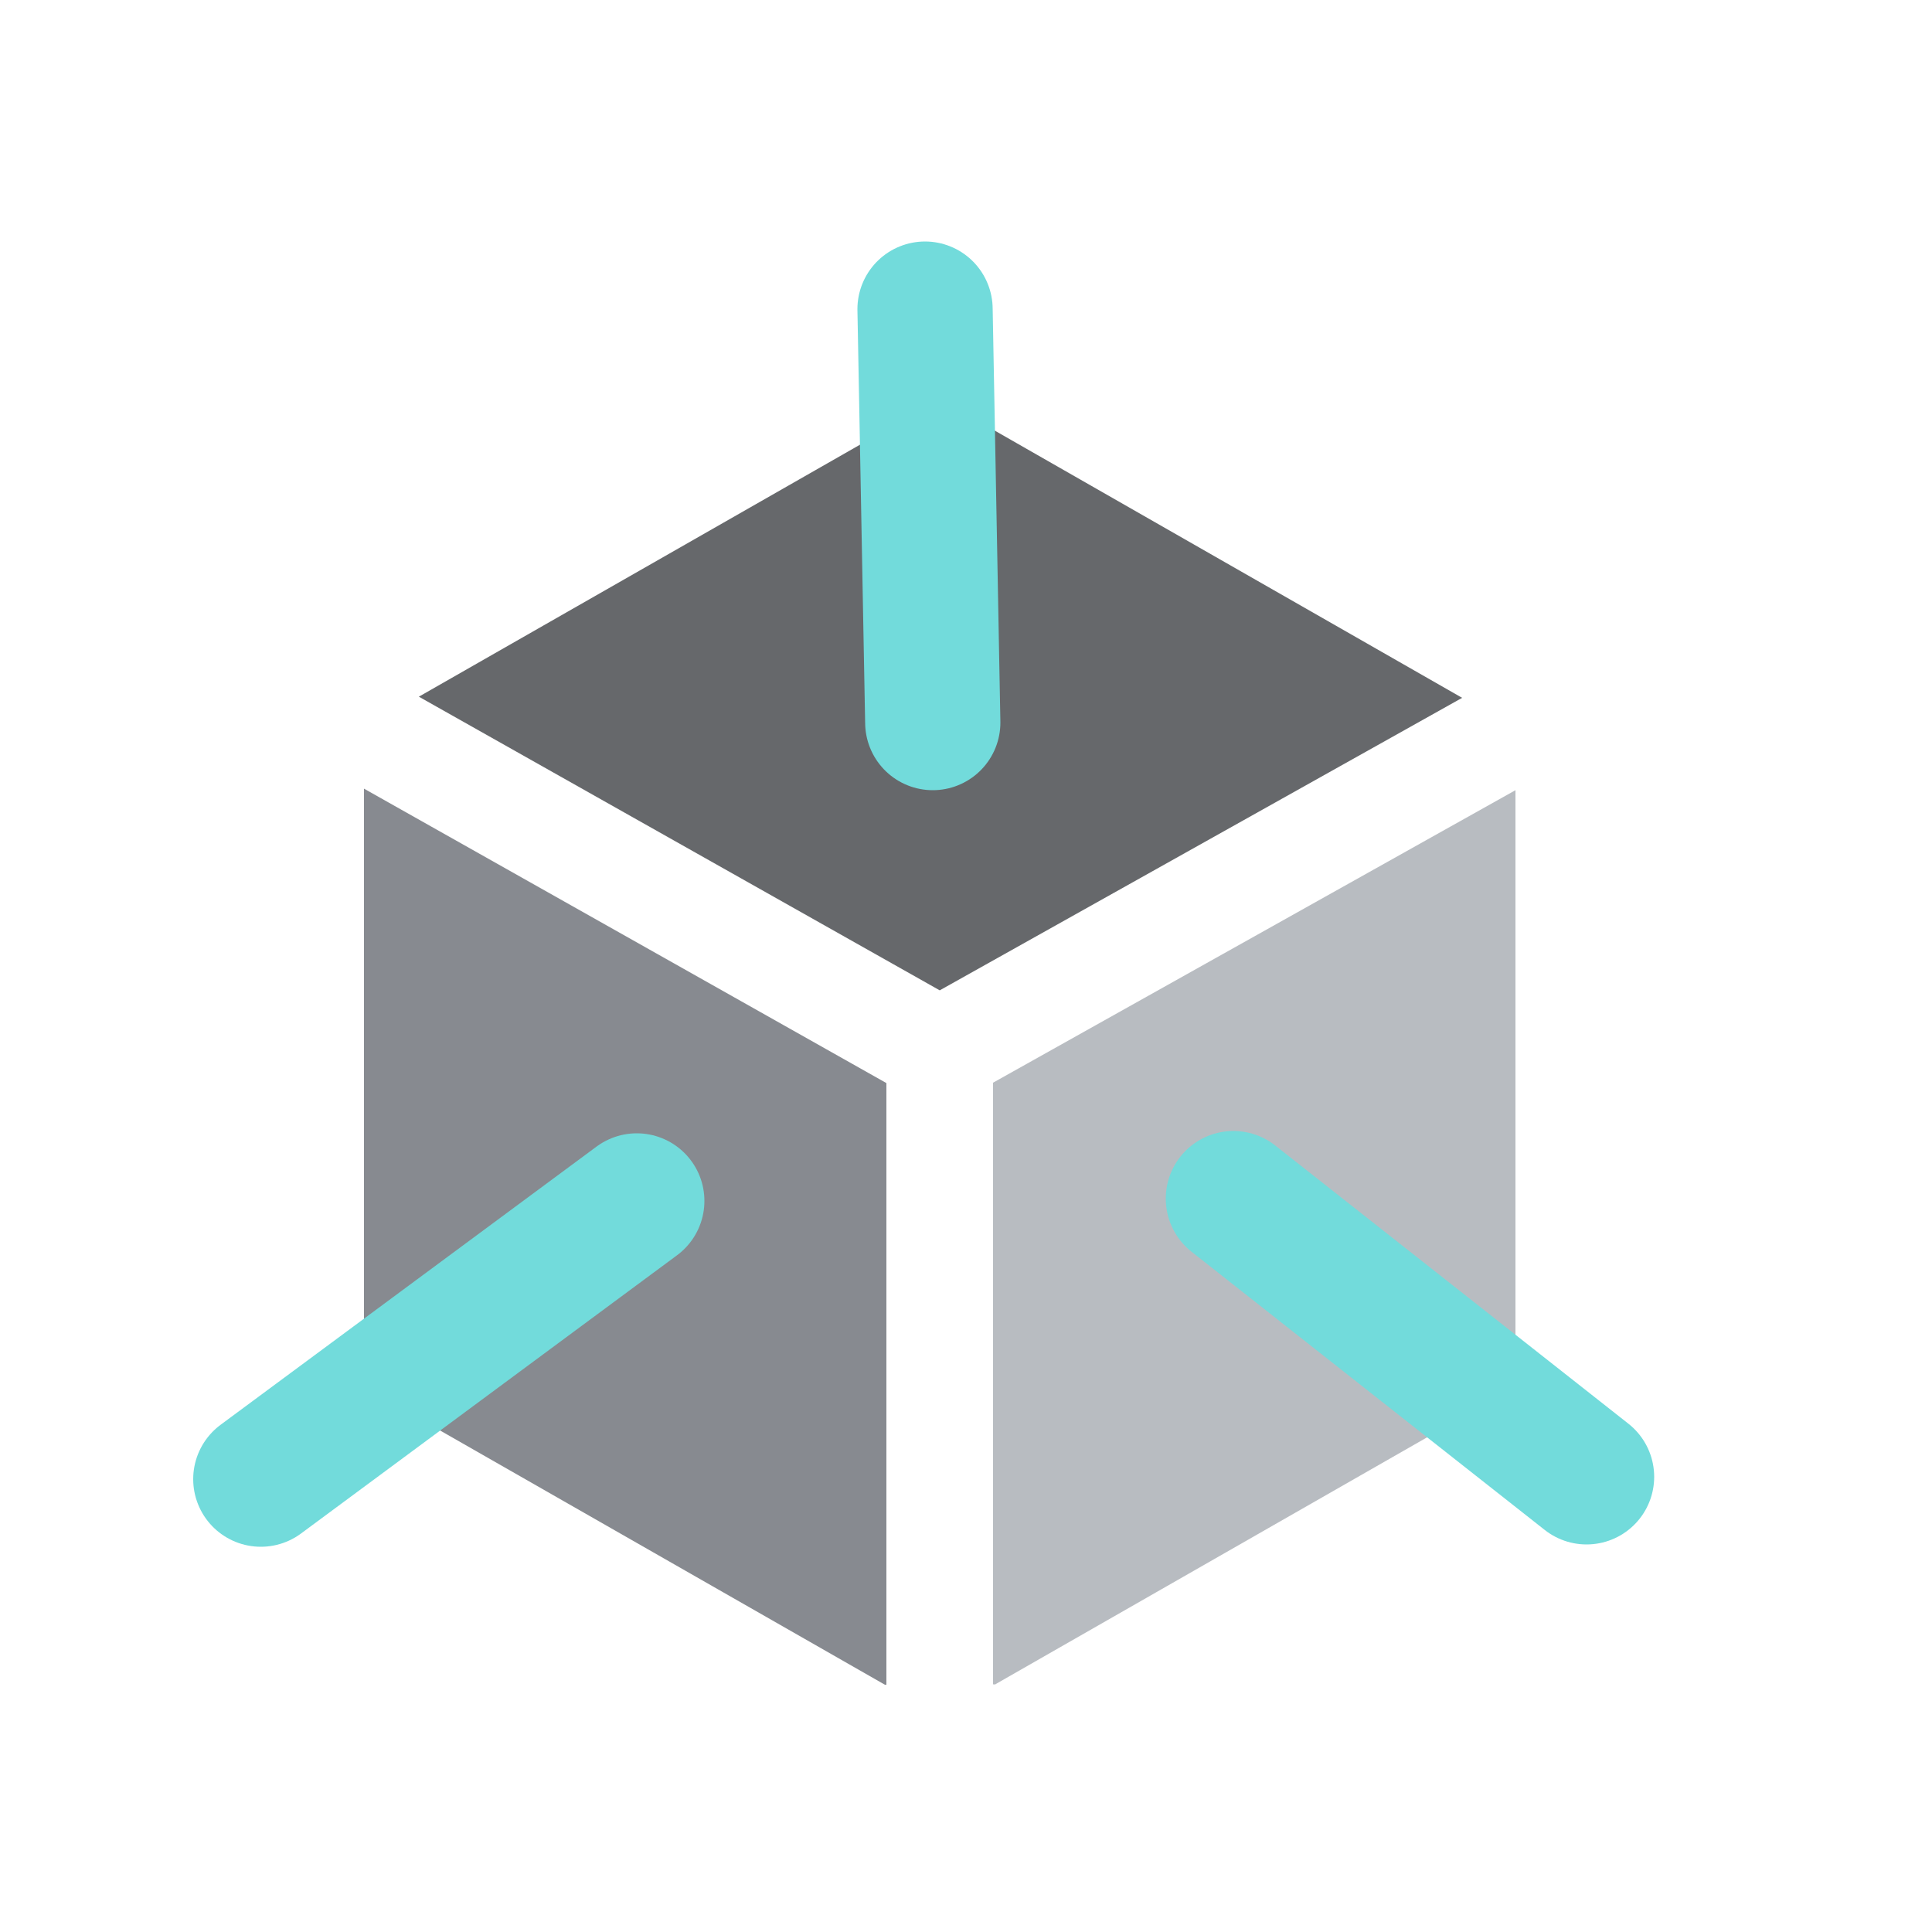
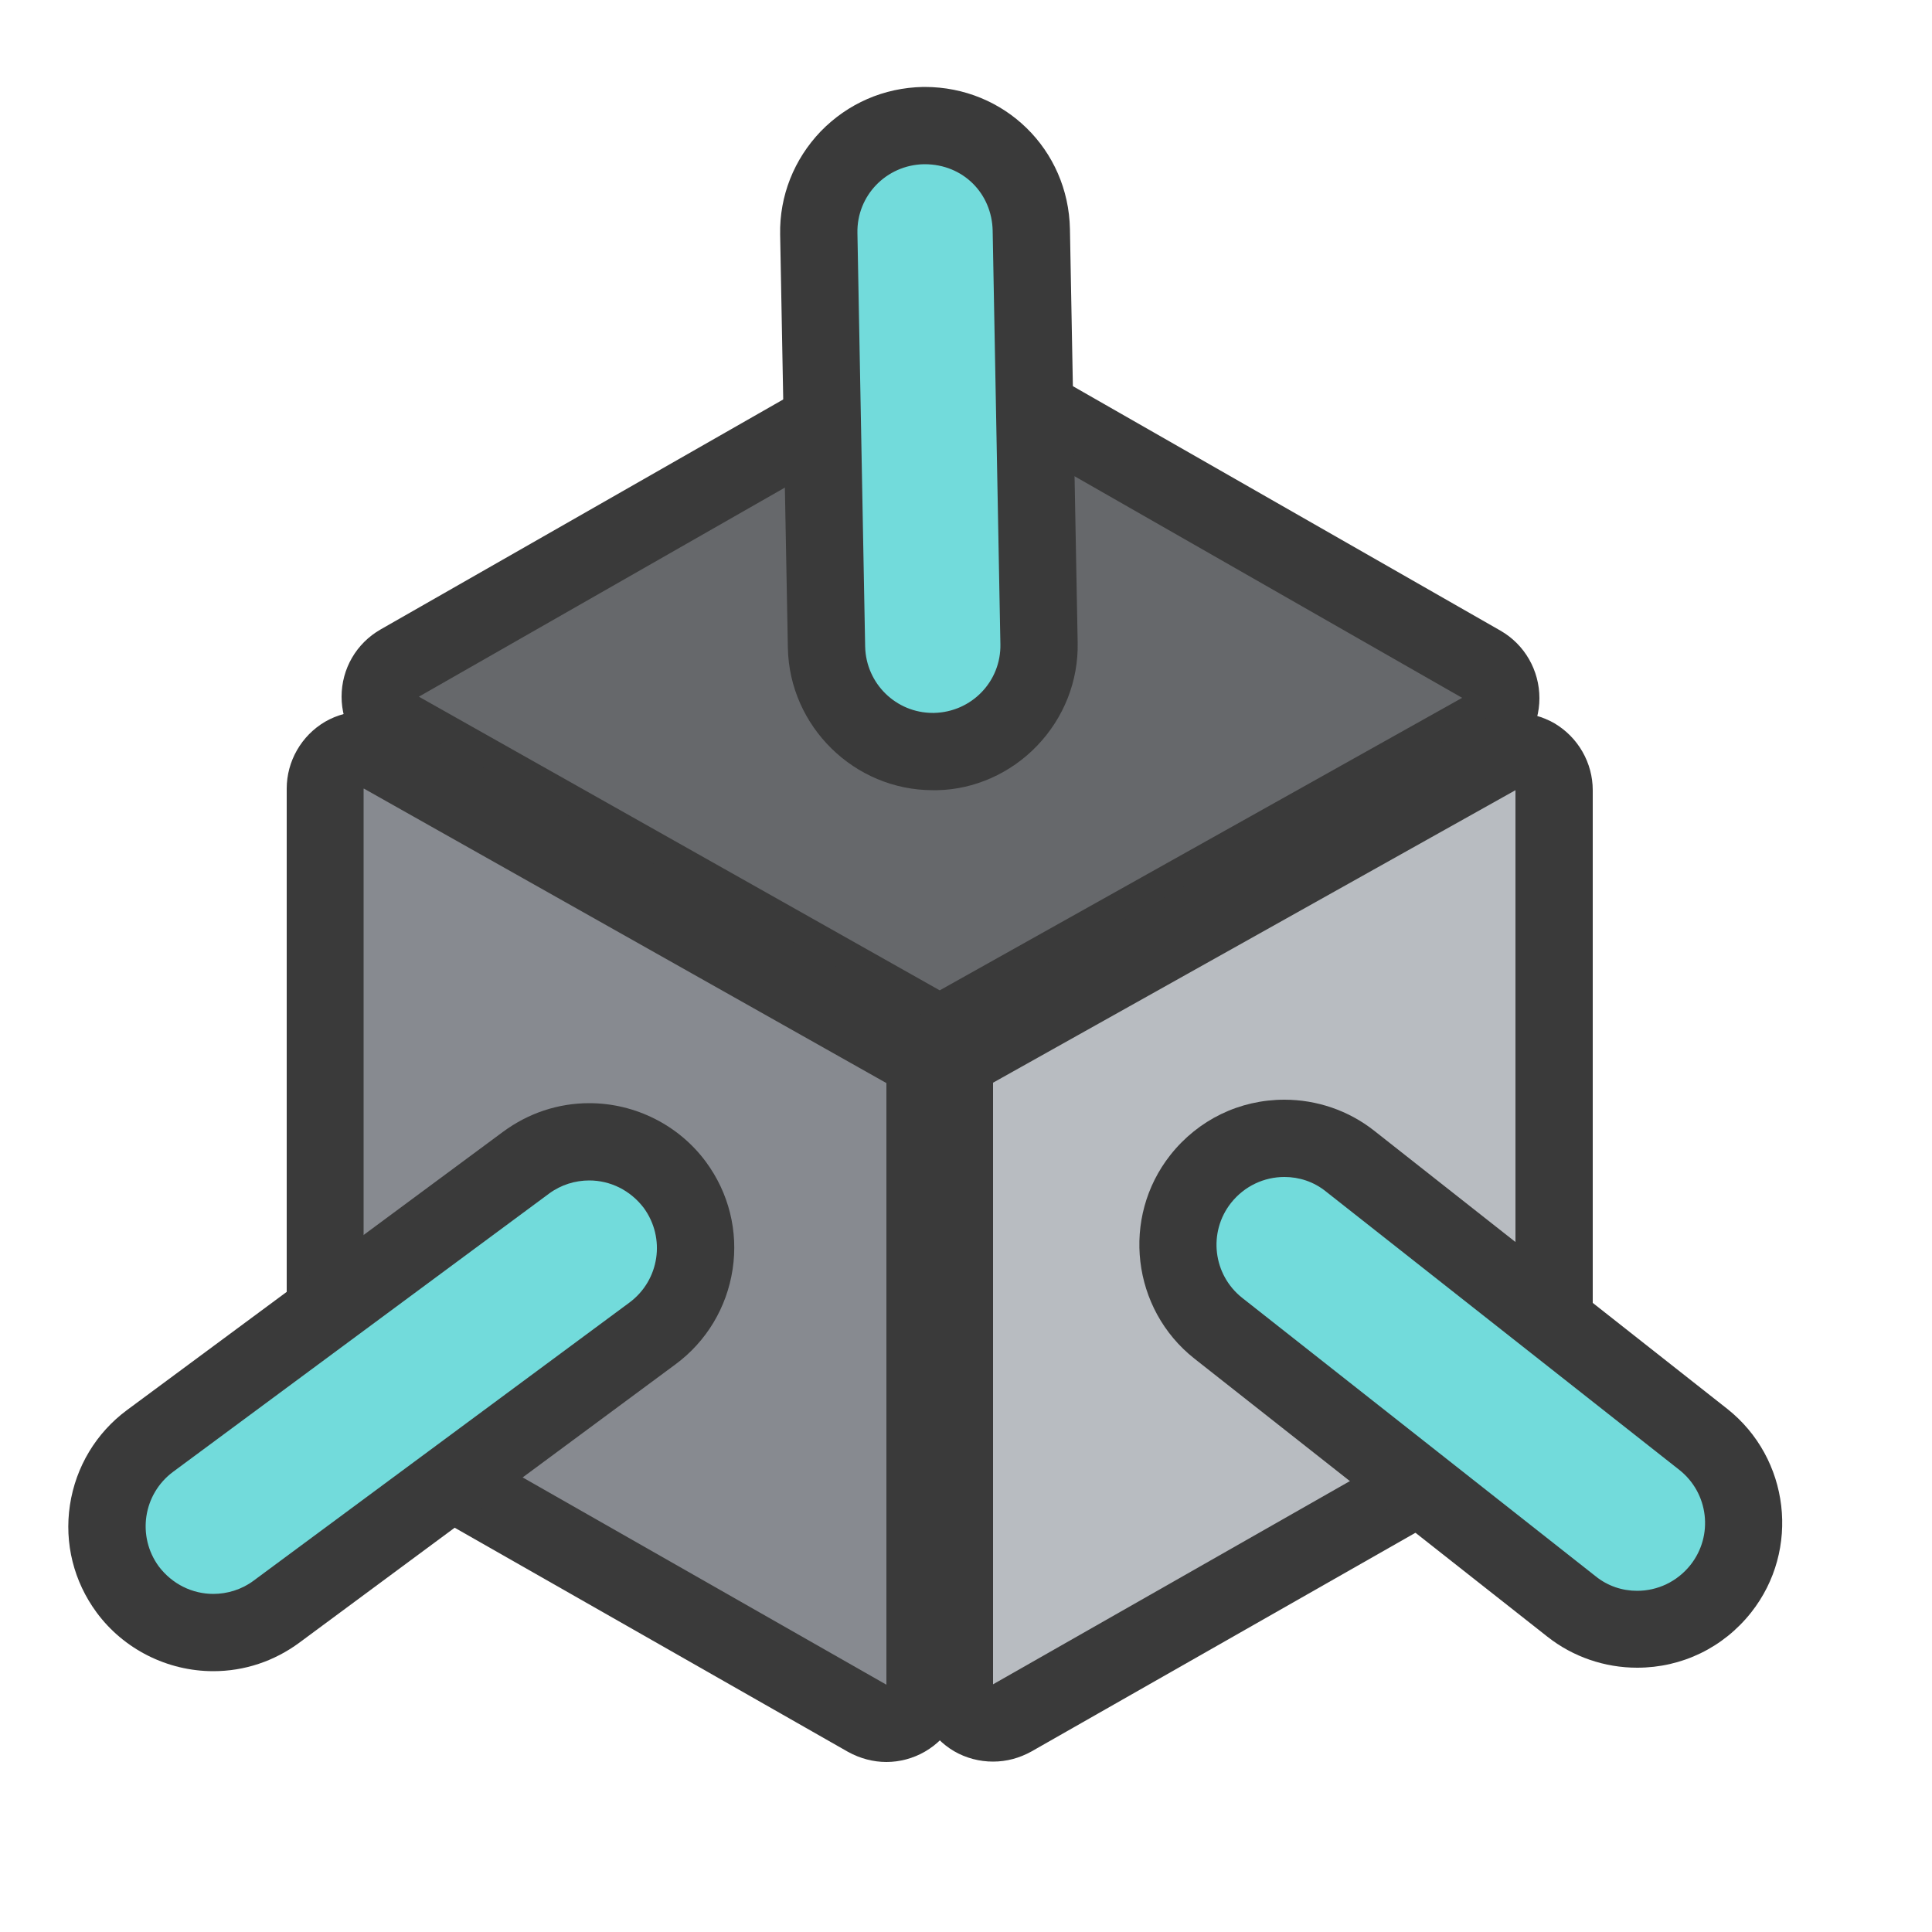
<svg xmlns="http://www.w3.org/2000/svg" id="Layer_1" version="1.1" viewBox="0 0 50 50">
  <defs>
    <style>
      .st0 {
-         fill: none;
-         stroke: #72dbdb;
-         stroke-linecap: round;
-         stroke-linejoin: round;
-         stroke-width: 3.5px;
+         fill: #3a3a3a;
      }

      .st1 {
        fill: #66686b;
      }

      .st2 {
        fill: #b8bcc1;
      }

      .st3 {
+         fill: #72dbdb;
+       }
+ 
+       .st4 {
        fill: #878a90;
      }
    </style>
  </defs>
  <g id="surface2">
-     <path class="st1" d="M24.32,10.33l-13.48,7.7,13.48,7.6,13.52-7.57-13.52-7.73Z" />
-     <path class="st2" d="M25.74,43.6l13.48-7.71v-15.44l-13.52,7.57v15.57h.04Z" />
-     <path class="st3" d="M9.41,35.89l13.49,7.71h.04v-15.57l-13.52-7.62v15.48Z" />
-     <path class="st0" d="M16.48,31.08l-9.73,7.2" />
-     <path class="st0" d="M31.92,31.02l9.14,7.2" />
-     <path class="st0" d="M24.14,18.7l-.2-10.7" />
+     <g>
+       <path class="st1" d="M24.32,26.63c-.17,0-.34-.04-.49-.13l-13.48-7.6c-.31-.18-.51-.51-.51-.87s.19-.69.5-.87l13.48-7.7c.15-.09.33-.13.5-.13s.34.04.5.13l13.52,7.73c.31.18.51.51.5.87s-.2.69-.51.87l-13.52,7.57c-.15.08-.32.13-.49.13Z" />
+       <path class="st0" d="M24.32,10.33l13.52,7.73-13.52,7.57-13.48-7.6,13.48-7.7h0ZM24.32,8.33c-.34,0-.68.09-.99.26l-13.48,7.7c-.63.36-1.01,1.02-1.01,1.74,0,.72.39,1.38,1.02,1.74l13.48,7.6c.3.17.64.26.98.26s.67-.08.98-.25l13.52-7.57c.63-.35,1.02-1.02,1.02-1.74,0-.72-.38-1.39-1.01-1.75l-13.52-7.73c-.31-.18-.65-.26-.99-.26h0Z" />
+     </g>
+     <g>
+       <path class="st2" d="M25.7,44.59c-.17,0-.35-.04-.5-.14-.31-.18-.5-.51-.5-.86v-15.57c0-.36.2-.7.51-.87l13.52-7.57c.15-.08.32-.13.49-.13s.35.05.51.14c.31.18.49.51.49.86v15.44c0,.36-.19.69-.5.87l-13.52,7.7c-.15.09-.32.13-.5.13Z" />
+       <path class="st0" d="M39.22,20.45v15.44l-13.52,7.7v-15.57l13.52-7.57h0ZM39.22,18.45c-.34,0-.67.08-.98.25l-13.52,7.57c-.63.35-1.02,1.02-1.02,1.75v15.57c0,.71.38,1.37.99,1.73.31.18.66.27,1.01.27s.68-.09.99-.26l13.52-7.7c.62-.36,1.01-1.02,1.01-1.74v-15.44c0-.71-.38-1.37-.99-1.73-.31-.18-.66-.27-1.01-.27h0Z" />
+     </g>
+     <g>
+       <path class="st4" d="M22.94,44.6c-.17,0-.34-.04-.5-.13l-13.53-7.71c-.31-.18-.5-.51-.5-.87v-15.48c0-.36.2-.68.51-.86.16-.09.33-.14.5-.14s.34.04.49.13l13.52,7.62c.31.18.51.51.51.87v15.57c0,.36-.19.69-.5.86-.16.09-.33.14-.5.14Z" />
+       <path class="st0" d="M9.42,20.41l13.52,7.62v15.57l-13.53-7.71v-15.48h.01ZM9.42,18.41c-.35,0-.7.09-1.01.27-.61.36-.99,1.02-.99,1.73v15.48c-.01.72.38,1.38,1,1.74l13.53,7.71c.31.17.65.26.99.26s.69-.09,1-.27c.62-.36,1-1.02,1-1.73v-15.57c0-.72-.39-1.39-1.02-1.74l-13.52-7.62c-.3-.17-.64-.26-.98-.26h0Z" />
+     </g>
+     <g>
+       <path class="st3" d="M5.53,42.26c-.87,0-1.7-.42-2.21-1.11-.44-.59-.62-1.32-.51-2.04.11-.73.49-1.37,1.08-1.8l9.73-7.2c.48-.35,1.04-.54,1.63-.54.87,0,1.7.42,2.21,1.12.44.59.62,1.32.51,2.04-.11.73-.49,1.37-1.08,1.8l-9.73,7.2c-.48.35-1.04.54-1.63.54Z" />
+       <path class="st0" d="M15.25,30.55c.54,0,1.06.25,1.41.71.57.78.41,1.87-.37,2.45l-9.73,7.2c-.31.23-.68.34-1.04.34-.54,0-1.06-.25-1.41-.71-.57-.78-.41-1.87.37-2.45l9.73-7.2c.31-.23.68-.34,1.04-.34h0ZM15.25,28.55h0c-.81,0-1.58.26-2.23.74l-9.73,7.2c-.8.59-1.33,1.47-1.48,2.46-.15.99.1,1.98.69,2.78.7.95,1.83,1.52,3.02,1.52.81,0,1.58-.26,2.23-.74l9.73-7.2c.8-.59,1.33-1.47,1.48-2.46.15-.99-.1-1.98-.69-2.78-.7-.95-1.83-1.52-3.02-1.52h0Z" />
+     </g>
+     <g>
+       <path class="st3" d="M42.38,42.16c-.61,0-1.22-.21-1.7-.59l-9.14-7.2c-1.19-.94-1.4-2.67-.46-3.86.52-.67,1.31-1.05,2.16-1.05.61,0,1.22.21,1.7.59l9.14,7.2c1.19.94,1.4,2.67.46,3.86-.52.67-1.31,1.05-2.16,1.05Z" />
+       <path class="st0" d="M33.24,30.46c.38,0,.76.12,1.08.38l9.14,7.2c.76.6.89,1.7.29,2.46-.35.44-.86.67-1.38.67-.38,0-.76-.12-1.08-.38l-9.14-7.2c-.76-.6-.89-1.7-.29-2.46.35-.44.86-.67,1.38-.67h0ZM33.24,28.46h0c-1.16,0-2.23.52-2.95,1.43-1.28,1.62-1,3.99.62,5.27l9.14,7.2c.66.52,1.48.8,2.32.8,1.16,0,2.23-.52,2.95-1.43,1.28-1.62,1-3.99-.62-5.27l-9.14-7.2c-.66-.52-1.48-.8-2.32-.8h0Z" />
+     </g>
+     <g>
+       <path class="st3" d="M24.14,19.45c-1.49,0-2.72-1.21-2.75-2.7l-.2-10.7c-.03-1.52,1.18-2.77,2.7-2.8h0c1.56,0,2.77,1.19,2.8,2.7l.2,10.7c.01.73-.26,1.43-.77,1.96-.51.53-1.19.83-1.93.84h-.05Z" />
+       <path class="st0" d="M23.93,4.25c1,0,1.74.76,1.76,1.72l.2,10.7c.02.97-.75,1.76-1.72,1.78-.01,0-.02,0-.03,0-.95,0-1.73-.76-1.75-1.72l-.2-10.7c-.02-.97.75-1.76,1.72-1.78,0,0,.01,0,.02,0h0ZM23.93,2.25h-.04c-1.02.02-1.95.43-2.65,1.15-.69.72-1.07,1.67-1.05,2.67l.2,10.7c.04,2.03,1.72,3.68,3.75,3.68h.12c.95-.02,1.89-.43,2.58-1.15.69-.72,1.07-1.67,1.05-2.67l-.2-10.7c-.04-2.06-1.69-3.68-3.76-3.68h0Z" />
+     </g>
  </g>
</svg>
